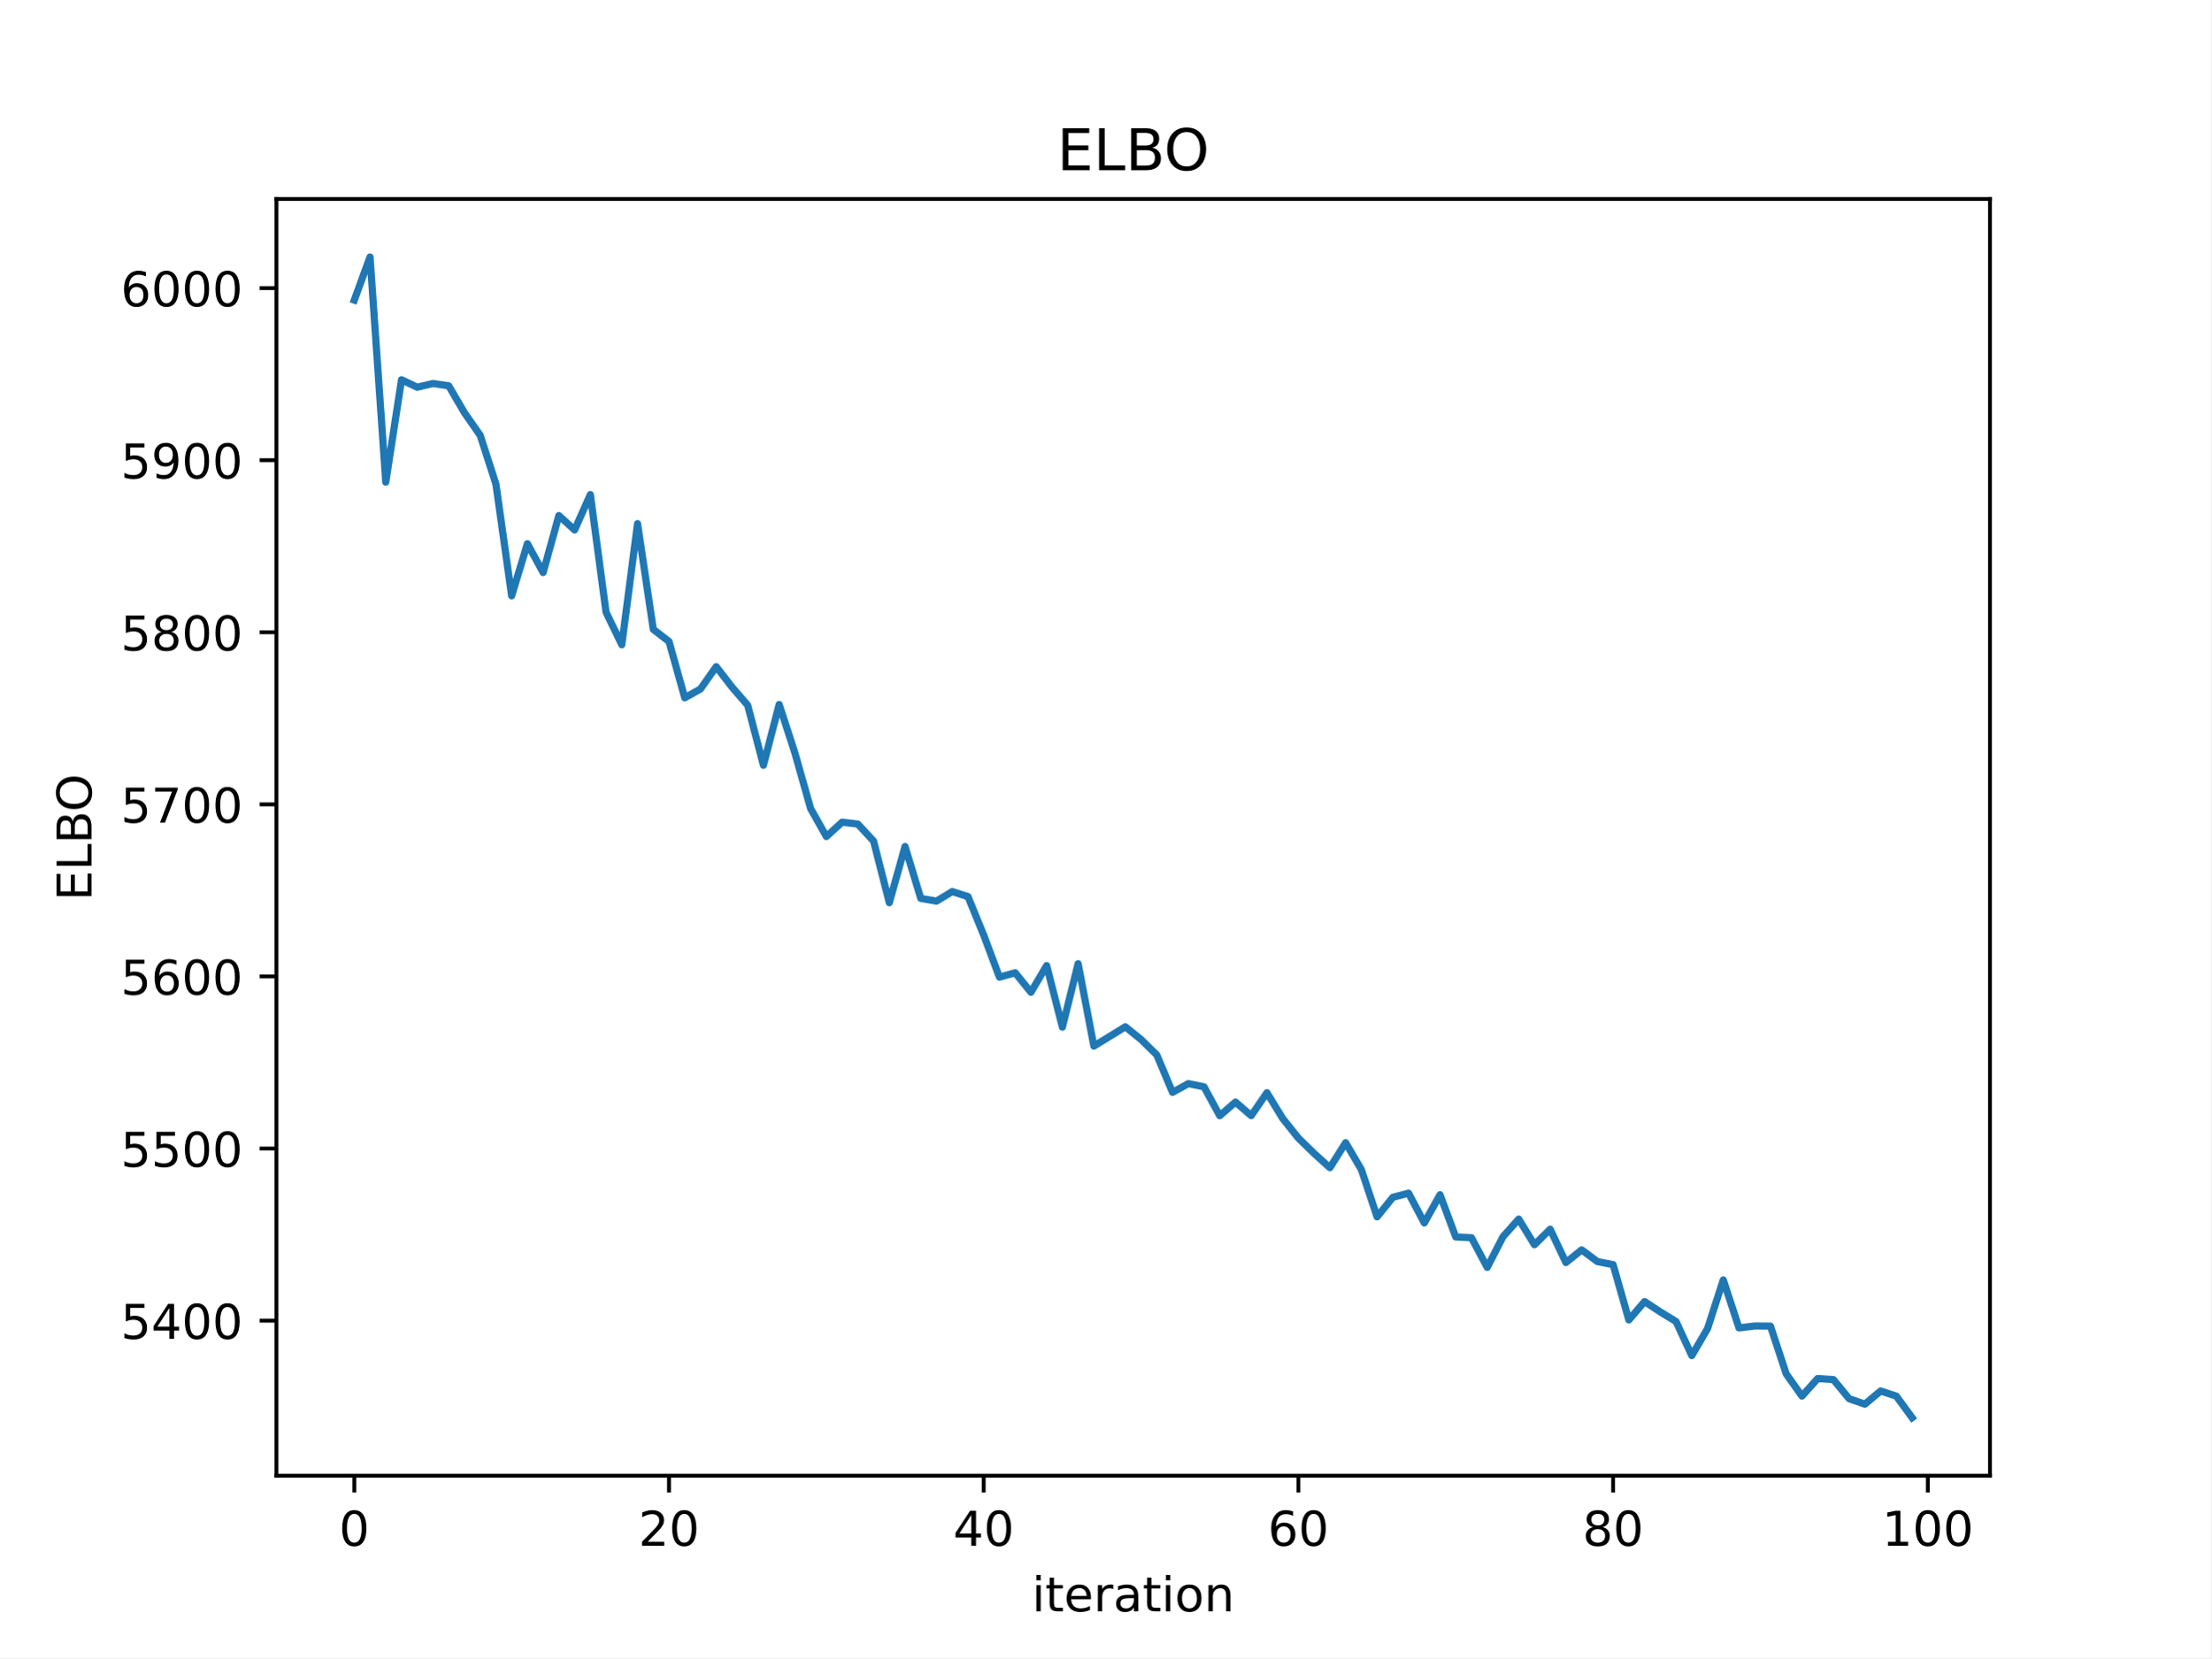
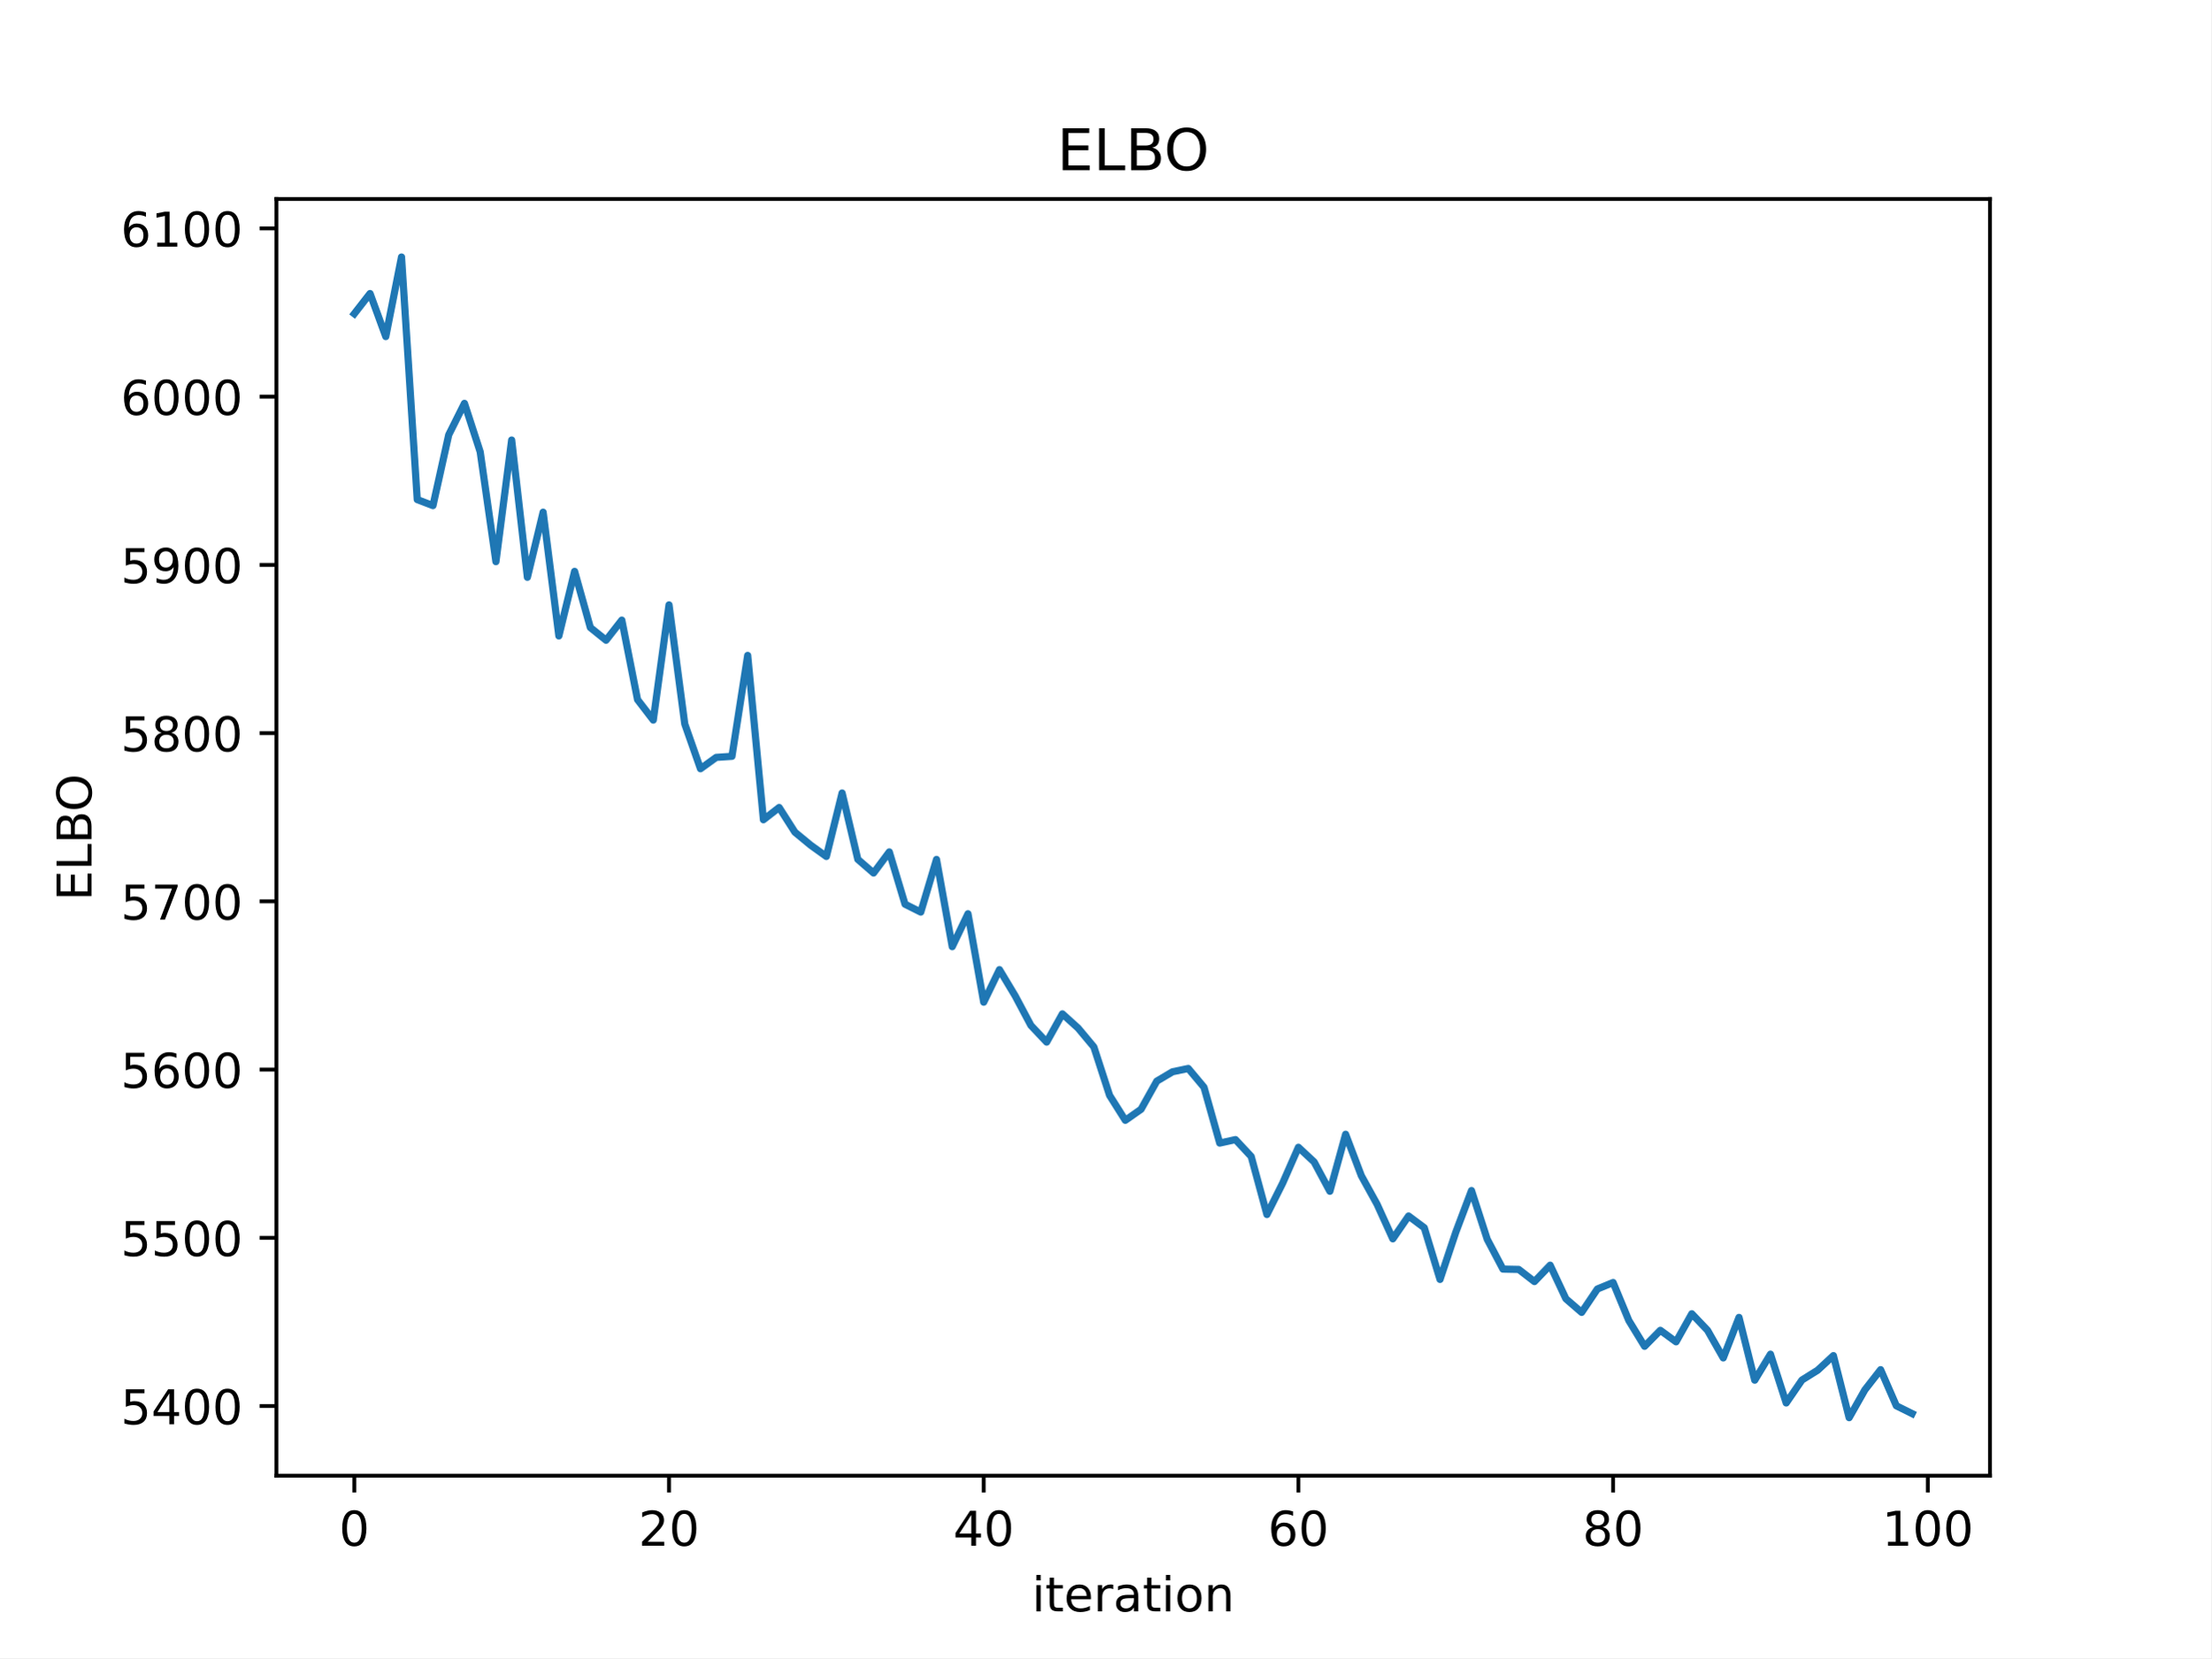
<svg xmlns="http://www.w3.org/2000/svg" xmlns:xlink="http://www.w3.org/1999/xlink" width="460.8pt" height="345.6pt" viewBox="0 0 460.8 345.6" version="1.1">
  <defs>
    <style type="text/css">*{stroke-linejoin: round; stroke-linecap: butt}</style>
  </defs>
  <g id="figure_1">
    <g id="patch_1">
      <path d="M 0 345.6  L 460.8 345.6  L 460.8 0  L 0 0  z " style="fill: #ffffff" />
    </g>
    <g id="axes_1">
      <g id="patch_2">
        <path d="M 57.6 307.584  L 414.72 307.584  L 414.72 41.472  L 57.6 41.472  z " style="fill: #ffffff" />
      </g>
      <g id="matplotlib.axis_1">
        <g id="xtick_1">
          <g id="line2d_1">
            <defs>
-               <path id="m1c8832c794" d="M 0 0  L 0 3.5  " style="stroke: #000000; stroke-width: 0.8" />
+               <path id="m22e6fd34e9" d="M 0 0  L 0 3.5  " style="stroke: #000000; stroke-width: 0.8" />
            </defs>
            <g>
-               <use xlink:href="#m1c8832c794" x="73.833" y="307.584" style="stroke: #000000; stroke-width: 0.8" />
+               <use xlink:href="#m22e6fd34e9" x="73.833" y="307.584" style="stroke: #000000; stroke-width: 0.8" />
            </g>
          </g>
          <g id="text_1">
            <g transform="translate(70.65148 322.1824) scale(0.1 -0.1)">
              <defs>
                <path id="DejaVuSans-30" d="M 2034 4250  Q 1547 4250 1301 3770  Q 1056 3291 1056 2328  Q 1056 1369 1301 889  Q 1547 409 2034 409  Q 2525 409 2770 889  Q 3016 1369 3016 2328  Q 3016 3291 2770 3770  Q 2525 4250 2034 4250  z M 2034 4750  Q 2819 4750 3233 4129  Q 3647 3509 3647 2328  Q 3647 1150 3233 529  Q 2819 -91 2034 -91  Q 1250 -91 836 529  Q 422 1150 422 2328  Q 422 3509 836 4129  Q 1250 4750 2034 4750  z " transform="scale(0.015625)" />
              </defs>
              <use xlink:href="#DejaVuSans-30" />
            </g>
          </g>
        </g>
        <g id="xtick_2">
          <g id="line2d_2">
            <g>
-               <use xlink:href="#m1c8832c794" x="139.42" y="307.584" style="stroke: #000000; stroke-width: 0.8" />
+               <use xlink:href="#m22e6fd34e9" x="139.42" y="307.584" style="stroke: #000000; stroke-width: 0.8" />
            </g>
          </g>
          <g id="text_2">
            <g transform="translate(133.057 322.1824) scale(0.1 -0.1)">
              <defs>
                <path id="DejaVuSans-32" d="M 1228 531  L 3431 531  L 3431 0  L 469 0  L 469 531  Q 828 903 1448 1529  Q 2069 2156 2228 2338  Q 2531 2678 2651 2914  Q 2772 3150 2772 3378  Q 2772 3750 2511 3984  Q 2250 4219 1831 4219  Q 1534 4219 1204 4116  Q 875 4013 500 3803  L 500 4441  Q 881 4594 1212 4672  Q 1544 4750 1819 4750  Q 2544 4750 2975 4387  Q 3406 4025 3406 3419  Q 3406 3131 3298 2873  Q 3191 2616 2906 2266  Q 2828 2175 2409 1742  Q 1991 1309 1228 531  z " transform="scale(0.015625)" />
              </defs>
              <use xlink:href="#DejaVuSans-32" />
              <use xlink:href="#DejaVuSans-30" transform="translate(63.62305 0)" />
            </g>
          </g>
        </g>
        <g id="xtick_3">
          <g id="line2d_3">
            <g>
-               <use xlink:href="#m1c8832c794" x="205.006" y="307.584" style="stroke: #000000; stroke-width: 0.8" />
+               <use xlink:href="#m22e6fd34e9" x="205.006" y="307.584" style="stroke: #000000; stroke-width: 0.8" />
            </g>
          </g>
          <g id="text_3">
            <g transform="translate(198.6438 322.1824) scale(0.1 -0.1)">
              <defs>
                <path id="DejaVuSans-34" d="M 2419 4116  L 825 1625  L 2419 1625  L 2419 4116  z M 2253 4666  L 3047 4666  L 3047 1625  L 3713 1625  L 3713 1100  L 3047 1100  L 3047 0  L 2419 0  L 2419 1100  L 313 1100  L 313 1709  L 2253 4666  z " transform="scale(0.015625)" />
              </defs>
              <use xlink:href="#DejaVuSans-34" />
              <use xlink:href="#DejaVuSans-30" transform="translate(63.62305 0)" />
            </g>
          </g>
        </g>
        <g id="xtick_4">
          <g id="line2d_4">
            <g>
-               <use xlink:href="#m1c8832c794" x="270.593" y="307.584" style="stroke: #000000; stroke-width: 0.8" />
+               <use xlink:href="#m22e6fd34e9" x="270.593" y="307.584" style="stroke: #000000; stroke-width: 0.8" />
            </g>
          </g>
          <g id="text_4">
            <g transform="translate(264.2306 322.1824) scale(0.1 -0.1)">
              <defs>
                <path id="DejaVuSans-36" d="M 2113 2584  Q 1688 2584 1439 2293  Q 1191 2003 1191 1497  Q 1191 994 1439 701  Q 1688 409 2113 409  Q 2538 409 2786 701  Q 3034 994 3034 1497  Q 3034 2003 2786 2293  Q 2538 2584 2113 2584  z M 3366 4563  L 3366 3988  Q 3128 4100 2886 4159  Q 2644 4219 2406 4219  Q 1781 4219 1451 3797  Q 1122 3375 1075 2522  Q 1259 2794 1537 2939  Q 1816 3084 2150 3084  Q 2853 3084 3261 2657  Q 3669 2231 3669 1497  Q 3669 778 3244 343  Q 2819 -91 2113 -91  Q 1303 -91 875 529  Q 447 1150 447 2328  Q 447 3434 972 4092  Q 1497 4750 2381 4750  Q 2619 4750 2861 4703  Q 3103 4656 3366 4563  z " transform="scale(0.015625)" />
              </defs>
              <use xlink:href="#DejaVuSans-36" />
              <use xlink:href="#DejaVuSans-30" transform="translate(63.62305 0)" />
            </g>
          </g>
        </g>
        <g id="xtick_5">
          <g id="line2d_5">
            <g>
-               <use xlink:href="#m1c8832c794" x="336.18" y="307.584" style="stroke: #000000; stroke-width: 0.8" />
+               <use xlink:href="#m22e6fd34e9" x="336.18" y="307.584" style="stroke: #000000; stroke-width: 0.8" />
            </g>
          </g>
          <g id="text_5">
            <g transform="translate(329.8173 322.1824) scale(0.1 -0.1)">
              <defs>
                <path id="DejaVuSans-38" d="M 2034 2216  Q 1584 2216 1326 1975  Q 1069 1734 1069 1313  Q 1069 891 1326 650  Q 1584 409 2034 409  Q 2484 409 2743 651  Q 3003 894 3003 1313  Q 3003 1734 2745 1975  Q 2488 2216 2034 2216  z M 1403 2484  Q 997 2584 770 2862  Q 544 3141 544 3541  Q 544 4100 942 4425  Q 1341 4750 2034 4750  Q 2731 4750 3128 4425  Q 3525 4100 3525 3541  Q 3525 3141 3298 2862  Q 3072 2584 2669 2484  Q 3125 2378 3379 2068  Q 3634 1759 3634 1313  Q 3634 634 3220 271  Q 2806 -91 2034 -91  Q 1263 -91 848 271  Q 434 634 434 1313  Q 434 1759 690 2068  Q 947 2378 1403 2484  z M 1172 3481  Q 1172 3119 1398 2916  Q 1625 2713 2034 2713  Q 2441 2713 2670 2916  Q 2900 3119 2900 3481  Q 2900 3844 2670 4047  Q 2441 4250 2034 4250  Q 1625 4250 1398 4047  Q 1172 3844 1172 3481  z " transform="scale(0.015625)" />
              </defs>
              <use xlink:href="#DejaVuSans-38" />
              <use xlink:href="#DejaVuSans-30" transform="translate(63.62305 0)" />
            </g>
          </g>
        </g>
        <g id="xtick_6">
          <g id="line2d_6">
            <g>
-               <use xlink:href="#m1c8832c794" x="401.767" y="307.584" style="stroke: #000000; stroke-width: 0.8" />
+               <use xlink:href="#m22e6fd34e9" x="401.767" y="307.584" style="stroke: #000000; stroke-width: 0.8" />
            </g>
          </g>
          <g id="text_6">
            <g transform="translate(392.2229 322.1824) scale(0.1 -0.1)">
              <defs>
                <path id="DejaVuSans-31" d="M 794 531  L 1825 531  L 1825 4091  L 703 3866  L 703 4441  L 1819 4666  L 2450 4666  L 2450 531  L 3481 531  L 3481 0  L 794 0  L 794 531  z " transform="scale(0.015625)" />
              </defs>
              <use xlink:href="#DejaVuSans-31" />
              <use xlink:href="#DejaVuSans-30" transform="translate(63.62305 0)" />
              <use xlink:href="#DejaVuSans-30" transform="translate(127.2461 0)" />
            </g>
          </g>
        </g>
        <g id="text_7">
          <g transform="translate(215.0373 335.8606) scale(0.1 -0.1)">
            <defs>
              <path id="DejaVuSans-69" d="M 603 3500  L 1178 3500  L 1178 0  L 603 0  L 603 3500  z M 603 4863  L 1178 4863  L 1178 4134  L 603 4134  L 603 4863  z " transform="scale(0.015625)" />
              <path id="DejaVuSans-74" d="M 1172 4494  L 1172 3500  L 2356 3500  L 2356 3053  L 1172 3053  L 1172 1153  Q 1172 725 1289 603  Q 1406 481 1766 481  L 2356 481  L 2356 0  L 1766 0  Q 1100 0 847 248  Q 594 497 594 1153  L 594 3053  L 172 3053  L 172 3500  L 594 3500  L 594 4494  L 1172 4494  z " transform="scale(0.015625)" />
              <path id="DejaVuSans-65" d="M 3597 1894  L 3597 1613  L 953 1613  Q 991 1019 1311 708  Q 1631 397 2203 397  Q 2534 397 2845 478  Q 3156 559 3463 722  L 3463 178  Q 3153 47 2828 -22  Q 2503 -91 2169 -91  Q 1331 -91 842 396  Q 353 884 353 1716  Q 353 2575 817 3079  Q 1281 3584 2069 3584  Q 2775 3584 3186 3129  Q 3597 2675 3597 1894  z M 3022 2063  Q 3016 2534 2758 2815  Q 2500 3097 2075 3097  Q 1594 3097 1305 2825  Q 1016 2553 972 2059  L 3022 2063  z " transform="scale(0.015625)" />
              <path id="DejaVuSans-72" d="M 2631 2963  Q 2534 3019 2420 3045  Q 2306 3072 2169 3072  Q 1681 3072 1420 2755  Q 1159 2438 1159 1844  L 1159 0  L 581 0  L 581 3500  L 1159 3500  L 1159 2956  Q 1341 3275 1631 3429  Q 1922 3584 2338 3584  Q 2397 3584 2469 3576  Q 2541 3569 2628 3553  L 2631 2963  z " transform="scale(0.015625)" />
              <path id="DejaVuSans-61" d="M 2194 1759  Q 1497 1759 1228 1600  Q 959 1441 959 1056  Q 959 750 1161 570  Q 1363 391 1709 391  Q 2188 391 2477 730  Q 2766 1069 2766 1631  L 2766 1759  L 2194 1759  z M 3341 1997  L 3341 0  L 2766 0  L 2766 531  Q 2569 213 2275 61  Q 1981 -91 1556 -91  Q 1019 -91 701 211  Q 384 513 384 1019  Q 384 1609 779 1909  Q 1175 2209 1959 2209  L 2766 2209  L 2766 2266  Q 2766 2663 2505 2880  Q 2244 3097 1772 3097  Q 1472 3097 1187 3025  Q 903 2953 641 2809  L 641 3341  Q 956 3463 1253 3523  Q 1550 3584 1831 3584  Q 2591 3584 2966 3190  Q 3341 2797 3341 1997  z " transform="scale(0.015625)" />
              <path id="DejaVuSans-6f" d="M 1959 3097  Q 1497 3097 1228 2736  Q 959 2375 959 1747  Q 959 1119 1226 758  Q 1494 397 1959 397  Q 2419 397 2687 759  Q 2956 1122 2956 1747  Q 2956 2369 2687 2733  Q 2419 3097 1959 3097  z M 1959 3584  Q 2709 3584 3137 3096  Q 3566 2609 3566 1747  Q 3566 888 3137 398  Q 2709 -91 1959 -91  Q 1206 -91 779 398  Q 353 888 353 1747  Q 353 2609 779 3096  Q 1206 3584 1959 3584  z " transform="scale(0.015625)" />
              <path id="DejaVuSans-6e" d="M 3513 2113  L 3513 0  L 2938 0  L 2938 2094  Q 2938 2591 2744 2837  Q 2550 3084 2163 3084  Q 1697 3084 1428 2787  Q 1159 2491 1159 1978  L 1159 0  L 581 0  L 581 3500  L 1159 3500  L 1159 2956  Q 1366 3272 1645 3428  Q 1925 3584 2291 3584  Q 2894 3584 3203 3211  Q 3513 2838 3513 2113  z " transform="scale(0.015625)" />
            </defs>
            <use xlink:href="#DejaVuSans-69" />
            <use xlink:href="#DejaVuSans-74" transform="translate(27.7832 0)" />
            <use xlink:href="#DejaVuSans-65" transform="translate(66.99219 0)" />
            <use xlink:href="#DejaVuSans-72" transform="translate(128.5156 0)" />
            <use xlink:href="#DejaVuSans-61" transform="translate(169.6289 0)" />
            <use xlink:href="#DejaVuSans-74" transform="translate(230.9082 0)" />
            <use xlink:href="#DejaVuSans-69" transform="translate(270.1172 0)" />
            <use xlink:href="#DejaVuSans-6f" transform="translate(297.9004 0)" />
            <use xlink:href="#DejaVuSans-6e" transform="translate(359.082 0)" />
          </g>
        </g>
      </g>
      <g id="matplotlib.axis_2">
        <g id="ytick_1">
          <g id="line2d_7">
            <defs>
-               <path id="m55d737e4c3" d="M 0 0  L -3.5 0  " style="stroke: #000000; stroke-width: 0.8" />
+               <path id="mab5acff1da" d="M 0 0  L -3.5 0  " style="stroke: #000000; stroke-width: 0.8" />
            </defs>
            <g>
-               <use xlink:href="#m55d737e4c3" x="57.6" y="275.266" style="stroke: #000000; stroke-width: 0.8" />
+               <use xlink:href="#mab5acff1da" x="57.6" y="293.067" style="stroke: #000000; stroke-width: 0.8" />
            </g>
          </g>
          <g id="text_8">
-             <g transform="translate(25.15 279.0652) scale(0.1 -0.1)">
+             <g transform="translate(25.15 296.8661) scale(0.1 -0.1)">
              <defs>
                <path id="DejaVuSans-35" d="M 691 4666  L 3169 4666  L 3169 4134  L 1269 4134  L 1269 2991  Q 1406 3038 1543 3061  Q 1681 3084 1819 3084  Q 2600 3084 3056 2656  Q 3513 2228 3513 1497  Q 3513 744 3044 326  Q 2575 -91 1722 -91  Q 1428 -91 1123 -41  Q 819 9 494 109  L 494 744  Q 775 591 1075 516  Q 1375 441 1709 441  Q 2250 441 2565 725  Q 2881 1009 2881 1497  Q 2881 1984 2565 2268  Q 2250 2553 1709 2553  Q 1456 2553 1204 2497  Q 953 2441 691 2322  L 691 4666  z " transform="scale(0.015625)" />
              </defs>
              <use xlink:href="#DejaVuSans-35" />
              <use xlink:href="#DejaVuSans-34" transform="translate(63.62305 0)" />
              <use xlink:href="#DejaVuSans-30" transform="translate(127.2461 0)" />
              <use xlink:href="#DejaVuSans-30" transform="translate(190.8691 0)" />
            </g>
          </g>
        </g>
        <g id="ytick_2">
          <g id="line2d_8">
            <g>
-               <use xlink:href="#m55d737e4c3" x="57.6" y="239.395" style="stroke: #000000; stroke-width: 0.8" />
+               <use xlink:href="#mab5acff1da" x="57.6" y="258.001" style="stroke: #000000; stroke-width: 0.8" />
            </g>
          </g>
          <g id="text_9">
-             <g transform="translate(25.15 243.1943) scale(0.1 -0.1)">
+             <g transform="translate(25.15 261.7998) scale(0.1 -0.1)">
              <use xlink:href="#DejaVuSans-35" />
              <use xlink:href="#DejaVuSans-35" transform="translate(63.62305 0)" />
              <use xlink:href="#DejaVuSans-30" transform="translate(127.2461 0)" />
              <use xlink:href="#DejaVuSans-30" transform="translate(190.8691 0)" />
            </g>
          </g>
        </g>
        <g id="ytick_3">
          <g id="line2d_9">
            <g>
-               <use xlink:href="#m55d737e4c3" x="57.6" y="203.524" style="stroke: #000000; stroke-width: 0.8" />
+               <use xlink:href="#mab5acff1da" x="57.6" y="222.934" style="stroke: #000000; stroke-width: 0.8" />
            </g>
          </g>
          <g id="text_10">
-             <g transform="translate(25.15 207.3235) scale(0.1 -0.1)">
+             <g transform="translate(25.15 226.7334) scale(0.1 -0.1)">
              <use xlink:href="#DejaVuSans-35" />
              <use xlink:href="#DejaVuSans-36" transform="translate(63.62305 0)" />
              <use xlink:href="#DejaVuSans-30" transform="translate(127.2461 0)" />
              <use xlink:href="#DejaVuSans-30" transform="translate(190.8691 0)" />
            </g>
          </g>
        </g>
        <g id="ytick_4">
          <g id="line2d_10">
            <g>
-               <use xlink:href="#m55d737e4c3" x="57.6" y="167.653" style="stroke: #000000; stroke-width: 0.8" />
+               <use xlink:href="#mab5acff1da" x="57.6" y="187.868" style="stroke: #000000; stroke-width: 0.8" />
            </g>
          </g>
          <g id="text_11">
-             <g transform="translate(25.15 171.4526) scale(0.1 -0.1)">
+             <g transform="translate(25.15 191.6671) scale(0.1 -0.1)">
              <defs>
                <path id="DejaVuSans-37" d="M 525 4666  L 3525 4666  L 3525 4397  L 1831 0  L 1172 0  L 2766 4134  L 525 4134  L 525 4666  z " transform="scale(0.015625)" />
              </defs>
              <use xlink:href="#DejaVuSans-35" />
              <use xlink:href="#DejaVuSans-37" transform="translate(63.62305 0)" />
              <use xlink:href="#DejaVuSans-30" transform="translate(127.2461 0)" />
              <use xlink:href="#DejaVuSans-30" transform="translate(190.8691 0)" />
            </g>
          </g>
        </g>
        <g id="ytick_5">
          <g id="line2d_11">
            <g>
-               <use xlink:href="#m55d737e4c3" x="57.6" y="131.783" style="stroke: #000000; stroke-width: 0.8" />
+               <use xlink:href="#mab5acff1da" x="57.6" y="152.802" style="stroke: #000000; stroke-width: 0.8" />
            </g>
          </g>
          <g id="text_12">
-             <g transform="translate(25.15 135.5818) scale(0.1 -0.1)">
+             <g transform="translate(25.15 156.6007) scale(0.1 -0.1)">
              <use xlink:href="#DejaVuSans-35" />
              <use xlink:href="#DejaVuSans-38" transform="translate(63.62305 0)" />
              <use xlink:href="#DejaVuSans-30" transform="translate(127.2461 0)" />
              <use xlink:href="#DejaVuSans-30" transform="translate(190.8691 0)" />
            </g>
          </g>
        </g>
        <g id="ytick_6">
          <g id="line2d_12">
            <g>
-               <use xlink:href="#m55d737e4c3" x="57.6" y="95.912" style="stroke: #000000; stroke-width: 0.8" />
+               <use xlink:href="#mab5acff1da" x="57.6" y="117.735" style="stroke: #000000; stroke-width: 0.8" />
            </g>
          </g>
          <g id="text_13">
-             <g transform="translate(25.15 99.71094) scale(0.1 -0.1)">
+             <g transform="translate(25.15 121.5344) scale(0.1 -0.1)">
              <defs>
                <path id="DejaVuSans-39" d="M 703 97  L 703 672  Q 941 559 1184 500  Q 1428 441 1663 441  Q 2288 441 2617 861  Q 2947 1281 2994 2138  Q 2813 1869 2534 1725  Q 2256 1581 1919 1581  Q 1219 1581 811 2004  Q 403 2428 403 3163  Q 403 3881 828 4315  Q 1253 4750 1959 4750  Q 2769 4750 3195 4129  Q 3622 3509 3622 2328  Q 3622 1225 3098 567  Q 2575 -91 1691 -91  Q 1453 -91 1209 -44  Q 966 3 703 97  z M 1959 2075  Q 2384 2075 2632 2365  Q 2881 2656 2881 3163  Q 2881 3666 2632 3958  Q 2384 4250 1959 4250  Q 1534 4250 1286 3958  Q 1038 3666 1038 3163  Q 1038 2656 1286 2365  Q 1534 2075 1959 2075  z " transform="scale(0.015625)" />
              </defs>
              <use xlink:href="#DejaVuSans-35" />
              <use xlink:href="#DejaVuSans-39" transform="translate(63.62305 0)" />
              <use xlink:href="#DejaVuSans-30" transform="translate(127.2461 0)" />
              <use xlink:href="#DejaVuSans-30" transform="translate(190.8691 0)" />
            </g>
          </g>
        </g>
        <g id="ytick_7">
          <g id="line2d_13">
            <g>
-               <use xlink:href="#m55d737e4c3" x="57.6" y="60.041" style="stroke: #000000; stroke-width: 0.8" />
+               <use xlink:href="#mab5acff1da" x="57.6" y="82.669" style="stroke: #000000; stroke-width: 0.8" />
            </g>
          </g>
          <g id="text_14">
-             <g transform="translate(25.15 63.84009) scale(0.1 -0.1)">
+             <g transform="translate(25.15 86.46801) scale(0.1 -0.1)">
              <use xlink:href="#DejaVuSans-36" />
              <use xlink:href="#DejaVuSans-30" transform="translate(63.62305 0)" />
              <use xlink:href="#DejaVuSans-30" transform="translate(127.2461 0)" />
              <use xlink:href="#DejaVuSans-30" transform="translate(190.8691 0)" />
            </g>
          </g>
        </g>
-         <g id="text_15">
+         <g id="ytick_8">
+           <g id="line2d_14">
+             <g>
+               <use xlink:href="#mab5acff1da" x="57.6" y="47.602" style="stroke: #000000; stroke-width: 0.8" />
+             </g>
+           </g>
+           <g id="text_15">
+             <g transform="translate(25.15 51.40166) scale(0.1 -0.1)">
+               <use xlink:href="#DejaVuSans-36" />
+               <use xlink:href="#DejaVuSans-31" transform="translate(63.62305 0)" />
+               <use xlink:href="#DejaVuSans-30" transform="translate(127.2461 0)" />
+               <use xlink:href="#DejaVuSans-30" transform="translate(190.8691 0)" />
+             </g>
+           </g>
+         </g>
+         <g id="text_16">
          <g transform="translate(19.07031 187.7522) rotate(-90) scale(0.1 -0.1)">
            <defs>
              <path id="DejaVuSans-45" d="M 628 4666  L 3578 4666  L 3578 4134  L 1259 4134  L 1259 2753  L 3481 2753  L 3481 2222  L 1259 2222  L 1259 531  L 3634 531  L 3634 0  L 628 0  L 628 4666  z " transform="scale(0.015625)" />
              <path id="DejaVuSans-4c" d="M 628 4666  L 1259 4666  L 1259 531  L 3531 531  L 3531 0  L 628 0  L 628 4666  z " transform="scale(0.015625)" />
              <path id="DejaVuSans-42" d="M 1259 2228  L 1259 519  L 2272 519  Q 2781 519 3026 730  Q 3272 941 3272 1375  Q 3272 1813 3026 2020  Q 2781 2228 2272 2228  L 1259 2228  z M 1259 4147  L 1259 2741  L 2194 2741  Q 2656 2741 2882 2914  Q 3109 3088 3109 3444  Q 3109 3797 2882 3972  Q 2656 4147 2194 4147  L 1259 4147  z M 628 4666  L 2241 4666  Q 2963 4666 3353 4366  Q 3744 4066 3744 3513  Q 3744 3084 3544 2831  Q 3344 2578 2956 2516  Q 3422 2416 3680 2098  Q 3938 1781 3938 1306  Q 3938 681 3513 340  Q 3088 0 2303 0  L 628 0  L 628 4666  z " transform="scale(0.015625)" />
              <path id="DejaVuSans-4f" d="M 2522 4238  Q 1834 4238 1429 3725  Q 1025 3213 1025 2328  Q 1025 1447 1429 934  Q 1834 422 2522 422  Q 3209 422 3611 934  Q 4013 1447 4013 2328  Q 4013 3213 3611 3725  Q 3209 4238 2522 4238  z M 2522 4750  Q 3503 4750 4090 4092  Q 4678 3434 4678 2328  Q 4678 1225 4090 567  Q 3503 -91 2522 -91  Q 1538 -91 948 565  Q 359 1222 359 2328  Q 359 3434 948 4092  Q 1538 4750 2522 4750  z " transform="scale(0.015625)" />
            </defs>
            <use xlink:href="#DejaVuSans-45" />
            <use xlink:href="#DejaVuSans-4c" transform="translate(63.18359 0)" />
            <use xlink:href="#DejaVuSans-42" transform="translate(118.8965 0)" />
            <use xlink:href="#DejaVuSans-4f" transform="translate(185.75 0)" />
          </g>
        </g>
      </g>
-       <g id="line2d_14">
-         <path d="M 73.833 62.543  L 77.112 53.568  L 80.391 100.484  L 83.671 79.15  L 86.95 80.704  L 90.229 79.923  L 93.509 80.412  L 96.788 86.028  L 100.067 90.728  L 103.347 100.901  L 106.626 124.193  L 109.905 113.317  L 113.185 119.336  L 116.464 107.461  L 119.743 110.458  L 123.023 103.087  L 126.302 127.622  L 129.581 134.377  L 132.861 109.144  L 136.14 131.173  L 139.42 133.704  L 142.699 145.442  L 145.978 143.604  L 149.258 138.951  L 152.537 143.197  L 155.816 146.997  L 159.096 159.509  L 162.375 146.836  L 165.654 156.929  L 168.934 168.534  L 172.213 174.362  L 175.492 171.372  L 178.772 171.764  L 182.051 175.303  L 185.33 188.15  L 188.61 176.442  L 191.889 187.255  L 195.168 187.823  L 198.448 185.831  L 201.727 186.877  L 205.006 194.914  L 208.286 203.673  L 211.565 202.752  L 214.844 206.822  L 218.124 201.255  L 221.403 214.086  L 224.682 200.861  L 227.962 218.042  L 231.241 216.033  L 234.52 214.012  L 237.8 216.665  L 241.079 219.881  L 244.358 227.686  L 247.638 225.864  L 250.917 226.522  L 254.196 232.551  L 257.476 229.707  L 260.755 232.541  L 264.034 227.754  L 267.314 233.124  L 270.593 237.226  L 273.872 240.42  L 277.152 243.392  L 280.431 238.176  L 283.71 243.775  L 286.99 253.63  L 290.269 249.558  L 293.548 248.692  L 296.828 254.894  L 300.107 249.018  L 303.386 257.83  L 306.666 257.988  L 309.945 264.165  L 313.224 257.775  L 316.504 254.094  L 319.783 259.443  L 323.062 256.212  L 326.342 263.156  L 329.621 260.513  L 332.9 262.951  L 336.18 263.59  L 339.459 275.113  L 342.739 271.293  L 346.018 273.447  L 349.297 275.453  L 352.577 282.547  L 355.856 276.928  L 359.135 266.777  L 362.415 276.782  L 365.694 276.377  L 368.973 276.404  L 372.253 286.362  L 375.532 290.992  L 378.811 287.331  L 382.091 287.551  L 385.37 291.537  L 388.649 292.673  L 391.929 289.927  L 395.208 291.003  L 398.487 295.488  " clip-path="url(#pad7e4eb5b3)" style="fill: none; stroke: #1f77b4; stroke-width: 1.5; stroke-linecap: square" />
+       <g id="line2d_15">
+         <path d="M 73.833 65.392  L 77.112 61.181  L 80.391 70.149  L 83.671 53.568  L 86.95 104.123  L 90.229 105.378  L 93.509 90.634  L 96.788 84.07  L 100.067 94.171  L 103.347 117.062  L 106.626 91.712  L 109.905 120.321  L 113.185 106.752  L 116.464 132.545  L 119.743 119.09  L 123.023 130.796  L 126.302 133.44  L 129.581 129.248  L 132.861 145.826  L 136.14 150.084  L 139.42 126.077  L 142.699 150.888  L 145.978 160.227  L 149.258 157.861  L 152.537 157.642  L 155.816 136.606  L 159.096 170.857  L 162.375 168.306  L 165.654 173.449  L 168.934 176.155  L 172.213 178.513  L 175.492 165.284  L 178.772 179.117  L 182.051 181.961  L 185.33 177.565  L 188.61 188.467  L 191.889 190.105  L 195.168 179.134  L 198.448 197.316  L 201.727 190.459  L 205.006 208.885  L 208.286 202.103  L 211.565 207.567  L 214.844 213.732  L 218.124 217.206  L 221.403 211.323  L 224.682 214.289  L 227.962 218.217  L 231.241 228.312  L 234.52 233.51  L 237.8 231.208  L 241.079 225.342  L 244.358 223.392  L 247.638 222.703  L 250.917 226.62  L 254.196 238.258  L 257.476 237.531  L 260.755 241.049  L 264.034 253.147  L 267.314 246.601  L 270.593 239.13  L 273.872 242.191  L 277.152 248.301  L 280.431 236.42  L 283.71 245.064  L 286.99 251.01  L 290.269 258.215  L 293.548 253.456  L 296.828 255.906  L 300.107 266.673  L 303.386 256.854  L 306.666 248.154  L 309.945 258.302  L 313.224 264.523  L 316.504 264.59  L 319.783 267.124  L 323.062 263.707  L 326.342 270.709  L 329.621 273.545  L 332.9 268.672  L 336.18 267.316  L 339.459 275.246  L 342.739 280.614  L 346.018 277.283  L 349.297 279.681  L 352.577 273.832  L 355.856 277.274  L 359.135 283.037  L 362.415 274.591  L 365.694 287.675  L 368.973 282.255  L 372.253 292.425  L 375.532 287.645  L 378.811 285.596  L 382.091 282.557  L 385.37 295.488  L 388.649 289.691  L 391.929 285.485  L 395.208 293.014  L 398.487 294.643  " clip-path="url(#p2171c92e6e)" style="fill: none; stroke: #1f77b4; stroke-width: 1.5; stroke-linecap: square" />
      </g>
      <g id="patch_3">
        <path d="M 57.6 307.584  L 57.6 41.472  " style="fill: none; stroke: #000000; stroke-width: 0.8; stroke-linejoin: miter; stroke-linecap: square" />
      </g>
      <g id="patch_4">
        <path d="M 414.72 307.584  L 414.72 41.472  " style="fill: none; stroke: #000000; stroke-width: 0.8; stroke-linejoin: miter; stroke-linecap: square" />
      </g>
      <g id="patch_5">
        <path d="M 57.6 307.584  L 414.72 307.584  " style="fill: none; stroke: #000000; stroke-width: 0.8; stroke-linejoin: miter; stroke-linecap: square" />
      </g>
      <g id="patch_6">
        <path d="M 57.6 41.472  L 414.72 41.472  " style="fill: none; stroke: #000000; stroke-width: 0.8; stroke-linejoin: miter; stroke-linecap: square" />
      </g>
-       <g id="text_16">
+       <g id="text_17">
        <g transform="translate(220.2909 35.472) scale(0.12 -0.12)">
          <use xlink:href="#DejaVuSans-45" />
          <use xlink:href="#DejaVuSans-4c" transform="translate(63.18359 0)" />
          <use xlink:href="#DejaVuSans-42" transform="translate(118.8965 0)" />
          <use xlink:href="#DejaVuSans-4f" transform="translate(185.75 0)" />
        </g>
      </g>
    </g>
  </g>
  <defs>
-     <clipPath id="pad7e4eb5b3">
+     <clipPath id="p2171c92e6e">
      <rect x="57.6" y="41.472" width="357.12" height="266.112" />
    </clipPath>
  </defs>
</svg>
